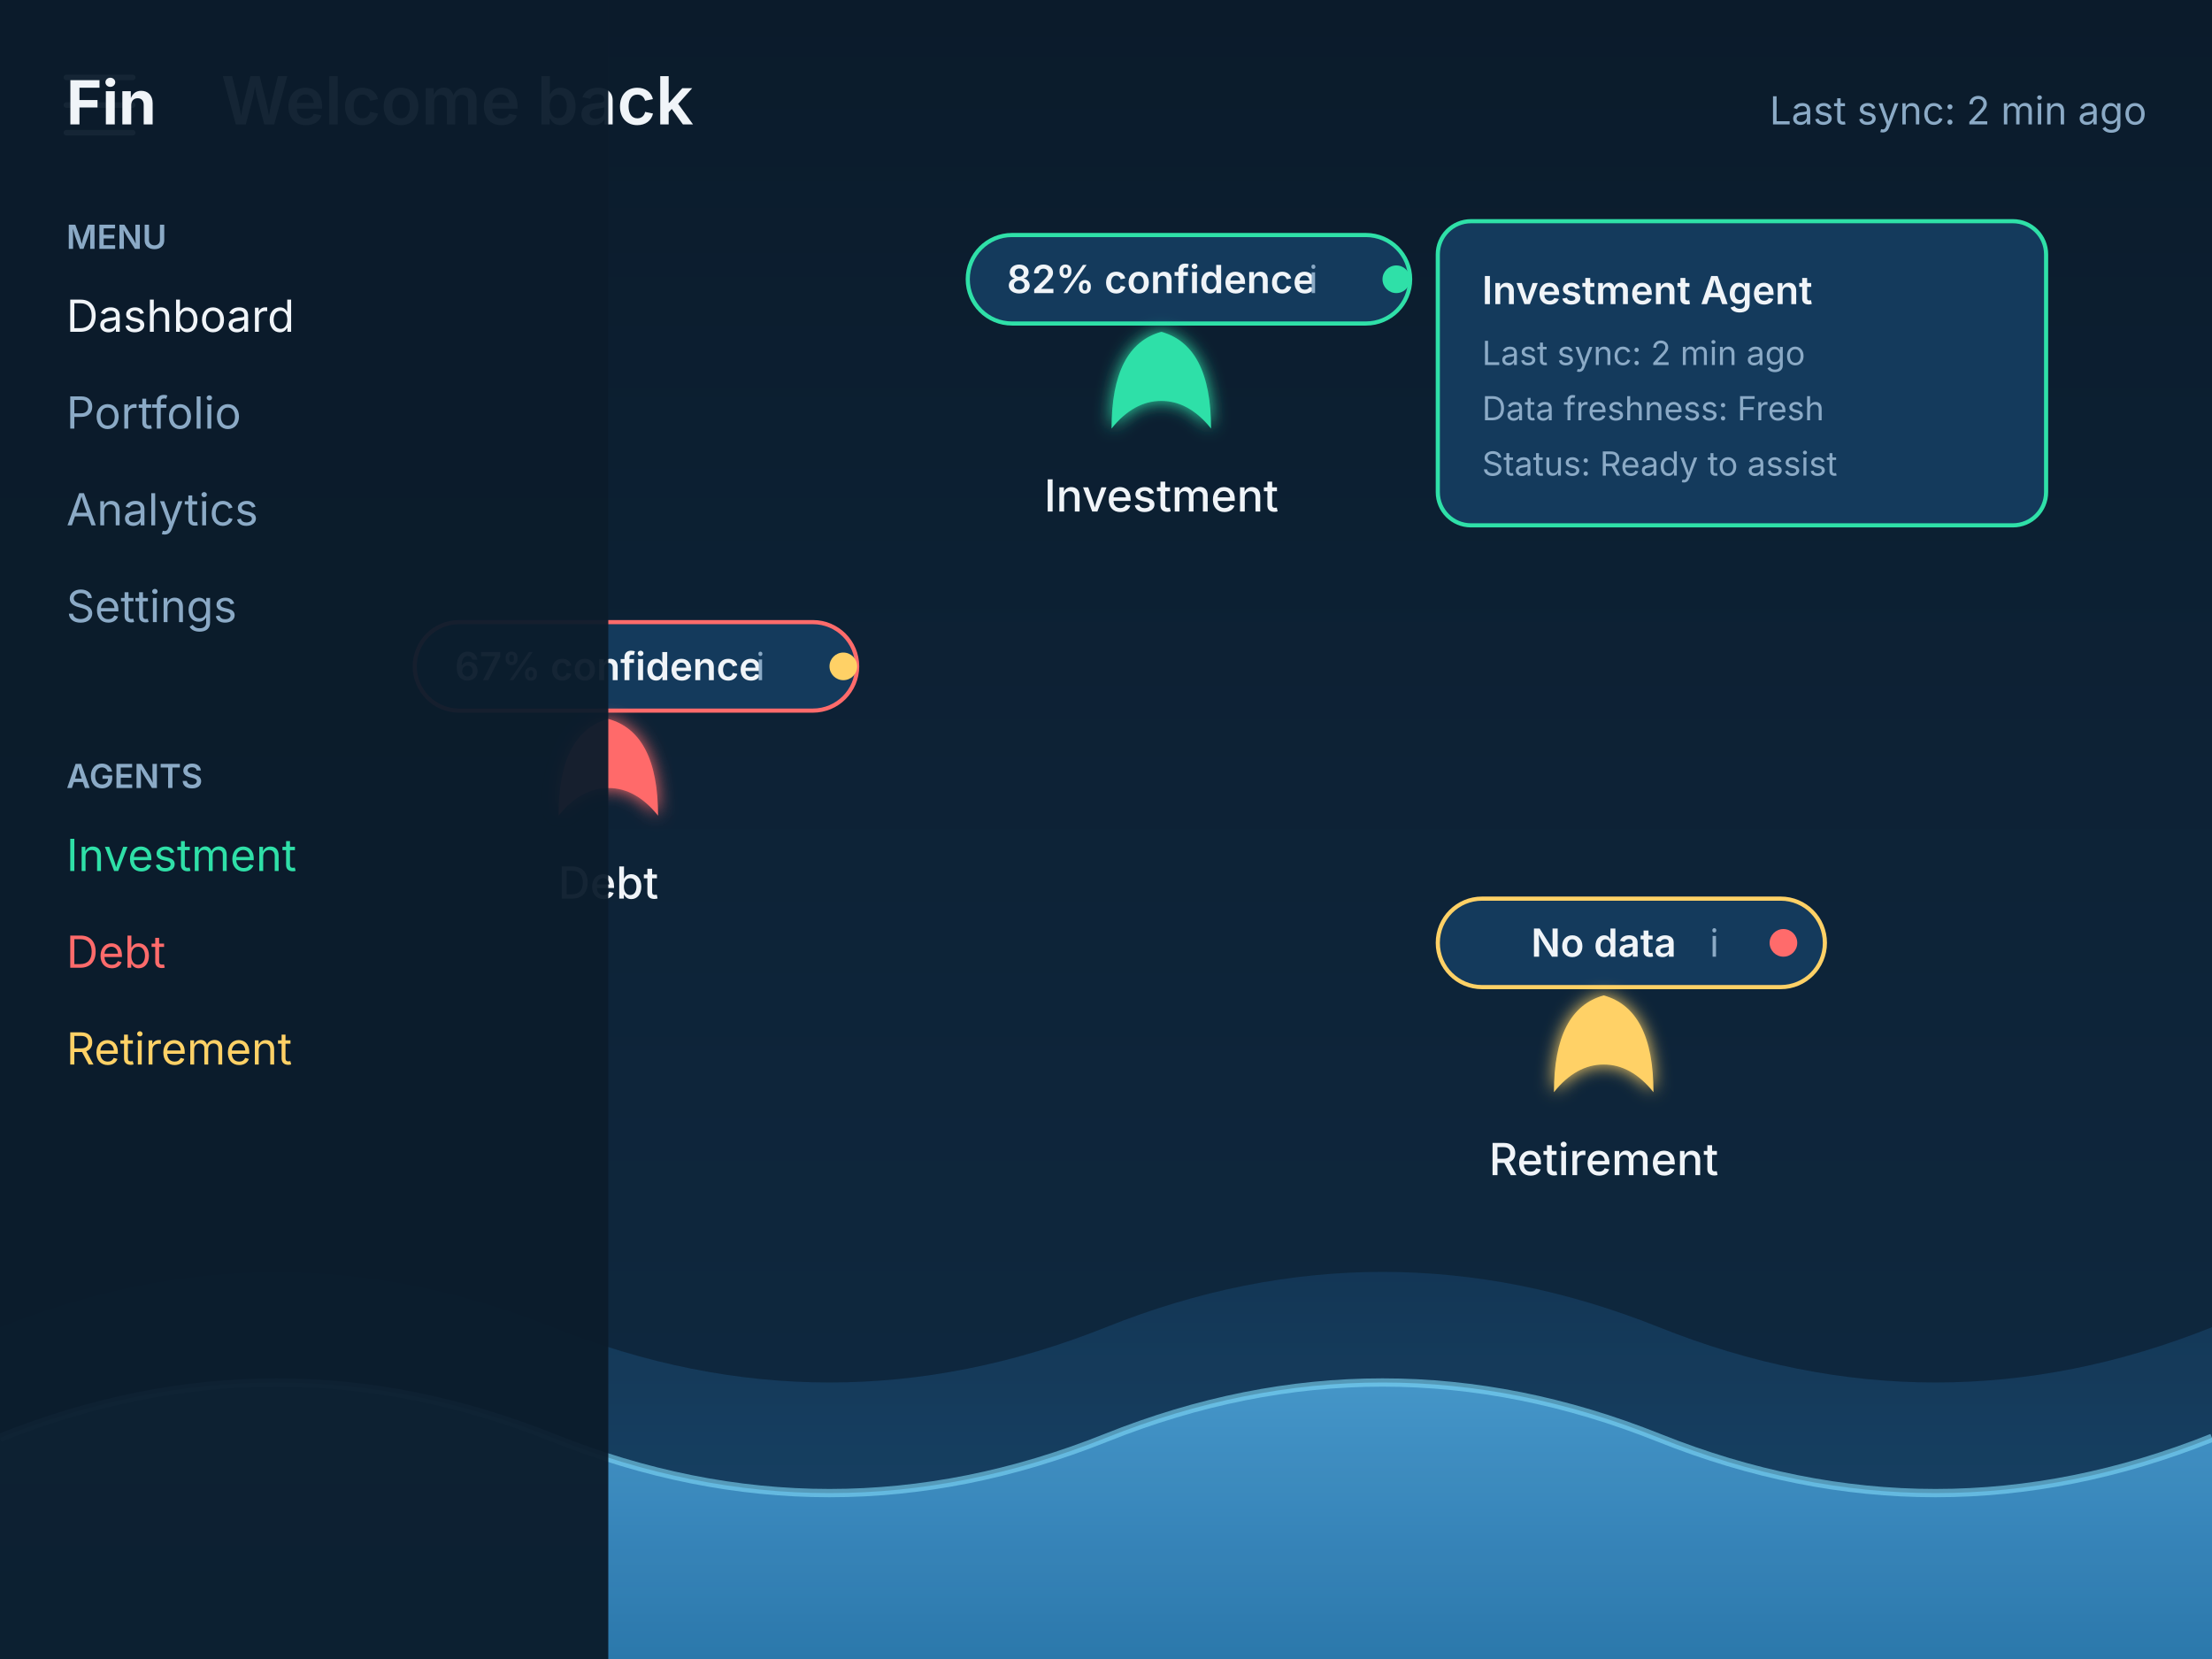
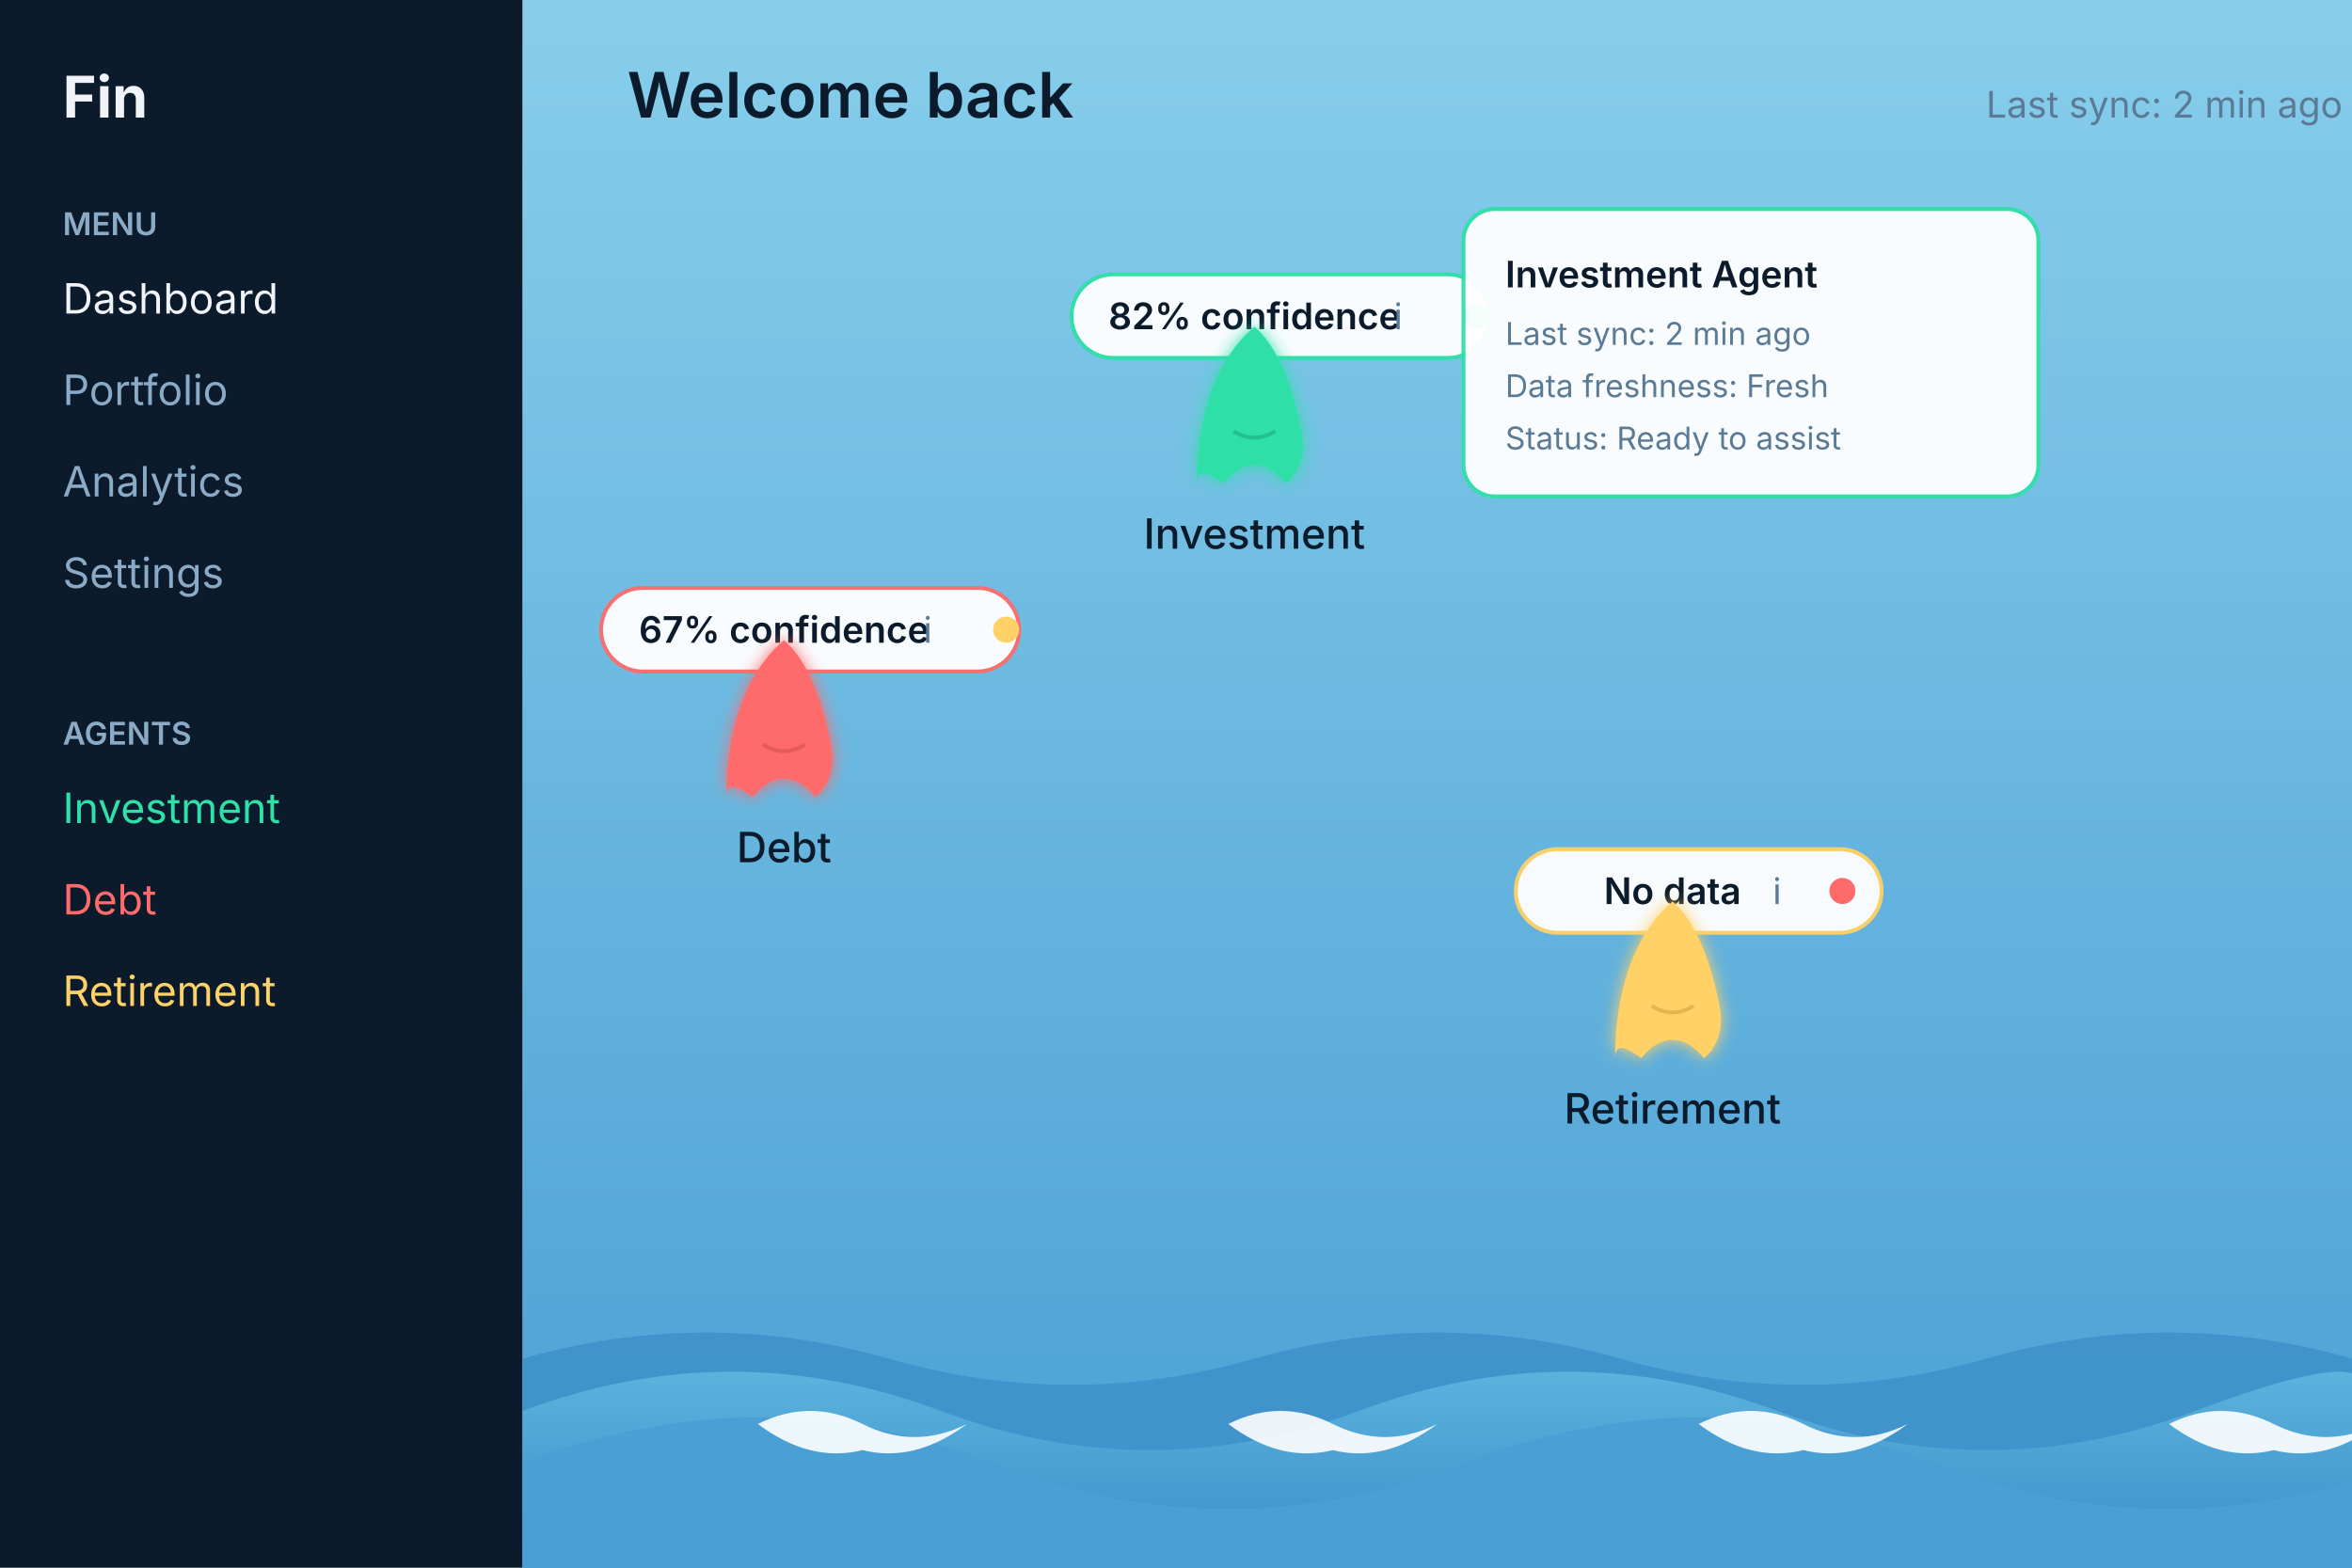
- <svg xmlns="http://www.w3.org/2000/svg" viewBox="0 0 800 600" width="800" height="600">
+ <svg xmlns="http://www.w3.org/2000/svg" viewBox="0 0 900 600" width="900" height="600">
  <defs>
-     <linearGradient id="bgGrad" x1="0%" y1="0%" x2="0%" y2="100%">
-       <stop offset="0%" stop-color="#0B1B2B" />
-       <stop offset="100%" stop-color="#0F2A42" />
+     <linearGradient id="skyGrad" x1="0%" y1="0%" x2="0%" y2="100%">
+       <stop offset="0%" stop-color="#E8F7FC" />
+       <stop offset="100%" stop-color="#C9E9F6" />
    </linearGradient>
-     <linearGradient id="waveBack" x1="0%" y1="0%" x2="0%" y2="100%">
-       <stop offset="0%" stop-color="#143A5C" />
-       <stop offset="100%" stop-color="#1B4D73" />
+     <linearGradient id="oceanGrad" x1="0%" y1="0%" x2="0%" y2="100%">
+       <stop offset="0%" stop-color="#87CEEB" />
+       <stop offset="100%" stop-color="#4A9FD4" />
    </linearGradient>
-     <linearGradient id="waveFront" x1="0%" y1="0%" x2="0%" y2="100%">
-       <stop offset="0%" stop-color="#4A9FD4" />
-       <stop offset="100%" stop-color="#2E7DB3" />
+     <linearGradient id="waveBody" x1="0%" y1="0%" x2="0%" y2="100%">
+       <stop offset="0%" stop-color="#5FB8E0" />
+       <stop offset="100%" stop-color="#3A8CC8" />
    </linearGradient>
    <filter id="glow" x="-20%" y="-20%" width="140%" height="140%">
      <feGaussianBlur stdDeviation="3" result="blur" />
      <feComposite in="SourceGraphic" in2="blur" operator="over" />
    </filter>
+     <style>
+       .wave-fore { animation: waveMove 8s linear infinite; }
+       .wave-mid { animation: waveMove 12s linear infinite; }
+       .wave-back { animation: waveMove 16s linear infinite; }
+       .fin { animation: bob 3s ease-in-out infinite; }
+       .foam { animation: foamPulse 4s ease-in-out infinite; }
+       @keyframes waveMove {
+         0% { transform: translateX(0); }
+         100% { transform: translateX(-100px); }
+       }
+       @keyframes bob {
+         0%, 100% { transform: translateY(0); }
+         50% { transform: translateY(-8px); }
+       }
+       @keyframes foamPulse {
+         0%, 100% { opacity: 0.6; }
+         50% { opacity: 1; }
+       }
+     </style>
  </defs>
-   <rect width="800" height="600" fill="url(#bgGrad)" />
-   <text x="80" y="45" fill="#F0F4F8" font-family="Inter, sans-serif" font-size="24" font-weight="600">Welcome back</text>
-   <text x="640" y="45" fill="#8BAAC6" font-family="Inter, sans-serif" font-size="14">Last sync: 2 min ago</text>
-   <g fill="none" stroke="#F0F4F8" stroke-width="2" stroke-linecap="round">
-     <line x1="24" y1="28" x2="48" y2="28" />
-     <line x1="24" y1="38" x2="48" y2="38" />
-     <line x1="24" y1="48" x2="48" y2="48" />
+   <rect width="900" height="600" fill="url(#skyGrad)" />
+   <g fill="#FFFFFF" opacity="0.9">
+     <path d="M120 80 Q140 50 170 70 Q200 50 220 80 Q240 90 220 110 L140 110 Q110 110 120 80 Z" />
+     <path d="M520 60 Q540 30 570 50 Q600 30 620 60 Q640 70 620 90 L540 90 Q510 90 520 60 Z" />
+     <path d="M720 120 Q740 95 765 112 Q790 95 810 120 Q830 130 810 148 L740 148 Q715 148 720 120 Z" />
  </g>
-   <g transform="translate(420, 120)">
-     <rect x="-70" y="-35" width="160" height="32" rx="16" fill="#143A5C" stroke="#2FE0A8" stroke-width="1.5" />
-     <text x="0" y="-14" fill="#F0F4F8" font-family="Inter, sans-serif" font-size="14" font-weight="600" text-anchor="middle">82% confidence</text>
-     <text x="55" y="-14" fill="#8BAAC6" font-family="Inter, sans-serif" font-size="14" text-anchor="middle">ℹ</text>
-     <circle cx="85" cy="-19" r="5" fill="#2FE0A8" />
-     <path d="M-18 35 Q-18 5 0 0 Q18 5 18 35 Q10 25 0 25 Q-10 25 -18 35 Z" fill="#2FE0A8" filter="url(#glow)" />
-     <text x="0" y="65" fill="#F0F4F8" font-family="Inter, sans-serif" font-size="16" font-weight="500" text-anchor="middle">Investment</text>
-   </g>
-   <g transform="translate(220, 260)">
-     <rect x="-70" y="-35" width="160" height="32" rx="16" fill="#143A5C" stroke="#FF6B6B" stroke-width="1.5" />
-     <text x="0" y="-14" fill="#F0F4F8" font-family="Inter, sans-serif" font-size="14" font-weight="600" text-anchor="middle">67% confidence</text>
-     <text x="55" y="-14" fill="#8BAAC6" font-family="Inter, sans-serif" font-size="14" text-anchor="middle">ℹ</text>
-     <circle cx="85" cy="-19" r="5" fill="#FFD166" />
-     <path d="M-18 35 Q-18 5 0 0 Q18 5 18 35 Q10 25 0 25 Q-10 25 -18 35 Z" fill="#FF6B6B" filter="url(#glow)" />
-     <text x="0" y="65" fill="#F0F4F8" font-family="Inter, sans-serif" font-size="16" font-weight="500" text-anchor="middle">Debt</text>
-   </g>
-   <g transform="translate(580, 360)">
-     <rect x="-60" y="-35" width="140" height="32" rx="16" fill="#143A5C" stroke="#FFD166" stroke-width="1.5" />
-     <text x="0" y="-14" fill="#F0F4F8" font-family="Inter, sans-serif" font-size="14" font-weight="600" text-anchor="middle">No data</text>
-     <text x="40" y="-14" fill="#8BAAC6" font-family="Inter, sans-serif" font-size="14" text-anchor="middle">ℹ</text>
-     <circle cx="65" cy="-19" r="5" fill="#FF6B6B" />
-     <path d="M-18 35 Q-18 5 0 0 Q18 5 18 35 Q10 25 0 25 Q-10 25 -18 35 Z" fill="#FFD166" filter="url(#glow)" />
-     <text x="0" y="65" fill="#F0F4F8" font-family="Inter, sans-serif" font-size="16" font-weight="500" text-anchor="middle">Retirement</text>
-   </g>
-   <path d="M0 480 Q100 440 200 480 T400 480 T600 480 T800 480 V600 H0 Z" fill="url(#waveBack)" opacity="0.8" />
-   <path d="M0 520 Q100 480 200 520 T400 520 T600 520 T800 520 V600 H0 Z" fill="url(#waveFront)" opacity="0.9" />
-   <path d="M0 520 Q100 480 200 520 T400 520 T600 520 T800 520" fill="none" stroke="#7FD8F7" stroke-width="3" opacity="0.6" />
-   <g transform="translate(520, 80)">
-     <rect x="0" y="0" width="220" height="110" rx="12" fill="#143A5C" stroke="#2FE0A8" stroke-width="1.5" />
-     <text x="16" y="30" fill="#F0F4F8" font-family="Inter, sans-serif" font-size="14" font-weight="600">Investment Agent</text>
-     <text x="16" y="52" fill="#8BAAC6" font-family="Inter, sans-serif" font-size="12">Last sync: 2 min ago</text>
-     <text x="16" y="72" fill="#8BAAC6" font-family="Inter, sans-serif" font-size="12">Data freshness: Fresh</text>
-     <text x="16" y="92" fill="#8BAAC6" font-family="Inter, sans-serif" font-size="12">Status: Ready to assist</text>
-   </g>
-   <rect x="0" y="0" width="220" height="600" fill="#0B1B2B" opacity="0.95" />
+   <rect x="0" y="0" width="200" height="600" fill="#0B1B2B" />
  <text x="24" y="45" fill="#F0F4F8" font-family="Inter, sans-serif" font-size="22" font-weight="700">Fin</text>
  <text x="24" y="90" fill="#8BAAC6" font-family="Inter, sans-serif" font-size="12" font-weight="600">MENU</text>
  <text x="24" y="120" fill="#F0F4F8" font-family="Inter, sans-serif" font-size="16">Dashboard</text>
  <text x="24" y="155" fill="#8BAAC6" font-family="Inter, sans-serif" font-size="16">Portfolio</text>
  <text x="24" y="190" fill="#8BAAC6" font-family="Inter, sans-serif" font-size="16">Analytics</text>
  <text x="24" y="225" fill="#8BAAC6" font-family="Inter, sans-serif" font-size="16">Settings</text>
  <text x="24" y="285" fill="#8BAAC6" font-family="Inter, sans-serif" font-size="12" font-weight="600">AGENTS</text>
  <text x="24" y="315" fill="#2FE0A8" font-family="Inter, sans-serif" font-size="16">Investment</text>
  <text x="24" y="350" fill="#FF6B6B" font-family="Inter, sans-serif" font-size="16">Debt</text>
  <text x="24" y="385" fill="#FFD166" font-family="Inter, sans-serif" font-size="16">Retirement</text>
+   <rect x="200" y="0" width="700" height="600" fill="url(#oceanGrad)" />
+   <text x="240" y="45" fill="#0B1B2B" font-family="Inter, sans-serif" font-size="24" font-weight="600">Welcome back</text>
+   <text x="760" y="45" fill="#5A7A96" font-family="Inter, sans-serif" font-size="14">Last sync: 2 min ago</text>
+   <g transform="translate(480, 140)" class="fin">
+     <rect x="-70" y="-35" width="160" height="32" rx="16" fill="#FFFFFF" stroke="#2FE0A8" stroke-width="1.5" opacity="0.95" />
+     <text x="0" y="-14" fill="#0B1B2B" font-family="Inter, sans-serif" font-size="14" font-weight="600" text-anchor="middle">82% confidence</text>
+     <text x="55" y="-14" fill="#5A7A96" font-family="Inter, sans-serif" font-size="14" text-anchor="middle">ℹ</text>
+     <circle cx="85" cy="-19" r="5" fill="#2FE0A8" />
+     <path d="M-22 45 C-22 15 -12 -5 0 -15 C8 -8 14 5 18 25 C20 35 16 42 12 45 C8 40 4 38 0 38 C-4 38 -8 40 -12 45 C-16 42 -22 38 -22 45 Z" fill="#2FE0A8" filter="url(#glow)" />
+     <path d="M-8 25 Q0 30 8 25" fill="none" stroke="#1A9E75" stroke-width="1.5" opacity="0.5" />
+     <text x="0" y="70" fill="#0B1B2B" font-family="Inter, sans-serif" font-size="16" font-weight="500" text-anchor="middle">Investment</text>
+   </g>
+   <g transform="translate(300, 260)" class="fin">
+     <rect x="-70" y="-35" width="160" height="32" rx="16" fill="#FFFFFF" stroke="#FF6B6B" stroke-width="1.5" opacity="0.95" />
+     <text x="0" y="-14" fill="#0B1B2B" font-family="Inter, sans-serif" font-size="14" font-weight="600" text-anchor="middle">67% confidence</text>
+     <text x="55" y="-14" fill="#5A7A96" font-family="Inter, sans-serif" font-size="14" text-anchor="middle">ℹ</text>
+     <circle cx="85" cy="-19" r="5" fill="#FFD166" />
+     <path d="M-22 45 C-22 15 -12 -5 0 -15 C8 -8 14 5 18 25 C20 35 16 42 12 45 C8 40 4 38 0 38 C-4 38 -8 40 -12 45 C-16 42 -22 38 -22 45 Z" fill="#FF6B6B" filter="url(#glow)" />
+     <path d="M-8 25 Q0 30 8 25" fill="none" stroke="#CC4A4A" stroke-width="1.5" opacity="0.5" />
+     <text x="0" y="70" fill="#0B1B2B" font-family="Inter, sans-serif" font-size="16" font-weight="500" text-anchor="middle">Debt</text>
+   </g>
+   <g transform="translate(640, 360)" class="fin">
+     <rect x="-60" y="-35" width="140" height="32" rx="16" fill="#FFFFFF" stroke="#FFD166" stroke-width="1.5" opacity="0.95" />
+     <text x="0" y="-14" fill="#0B1B2B" font-family="Inter, sans-serif" font-size="14" font-weight="600" text-anchor="middle">No data</text>
+     <text x="40" y="-14" fill="#5A7A96" font-family="Inter, sans-serif" font-size="14" text-anchor="middle">ℹ</text>
+     <circle cx="65" cy="-19" r="5" fill="#FF6B6B" />
+     <path d="M-22 45 C-22 15 -12 -5 0 -15 C8 -8 14 5 18 25 C20 35 16 42 12 45 C8 40 4 38 0 38 C-4 38 -8 40 -12 45 C-16 42 -22 38 -22 45 Z" fill="#FFD166" filter="url(#glow)" />
+     <path d="M-8 25 Q0 30 8 25" fill="none" stroke="#CC9A3D" stroke-width="1.5" opacity="0.5" />
+     <text x="0" y="70" fill="#0B1B2B" font-family="Inter, sans-serif" font-size="16" font-weight="500" text-anchor="middle">Retirement</text>
+   </g>
+   <g transform="translate(200,0)">
+     <path class="wave-back" d="M0 520 Q70 500 140 520 T280 520 T420 520 T560 520 T700 520 V600 H0 Z" fill="#3A8CC8" opacity="0.7" />
+     <path class="wave-mid" d="M0 540 Q80 510 160 540 T320 540 T480 540 T640 540 T700 540 V600 H0 Z" fill="url(#waveBody)" opacity="0.85" />
+     <path class="wave-fore" d="M0 560 Q90 525 180 560 T360 560 T540 560 T720 560 T900 560 V600 H0 Z" fill="#4A9FD4" />
+     <path class="foam" d="M90 545 Q110 535 130 545 Q150 555 170 545 Q150 560 130 555 Q110 560 90 545 Z" fill="#FFFFFF" opacity="0.9" />
+     <path class="foam" d="M270 545 Q290 535 310 545 Q330 555 350 545 Q330 560 310 555 Q290 560 270 545 Z" fill="#FFFFFF" opacity="0.9" />
+     <path class="foam" d="M450 545 Q470 535 490 545 Q510 555 530 545 Q510 560 490 555 Q470 560 450 545 Z" fill="#FFFFFF" opacity="0.9" />
+     <path class="foam" d="M630 545 Q650 535 670 545 Q690 555 710 545 Q690 560 670 555 Q650 560 630 545 Z" fill="#FFFFFF" opacity="0.9" />
+   </g>
+   <g transform="translate(560, 80)">
+     <rect x="0" y="0" width="220" height="110" rx="12" fill="#FFFFFF" stroke="#2FE0A8" stroke-width="1.5" opacity="0.95" />
+     <text x="16" y="30" fill="#0B1B2B" font-family="Inter, sans-serif" font-size="14" font-weight="600">Investment Agent</text>
+     <text x="16" y="52" fill="#5A7A96" font-family="Inter, sans-serif" font-size="12">Last sync: 2 min ago</text>
+     <text x="16" y="72" fill="#5A7A96" font-family="Inter, sans-serif" font-size="12">Data freshness: Fresh</text>
+     <text x="16" y="92" fill="#5A7A96" font-family="Inter, sans-serif" font-size="12">Status: Ready to assist</text>
+   </g>
</svg>
